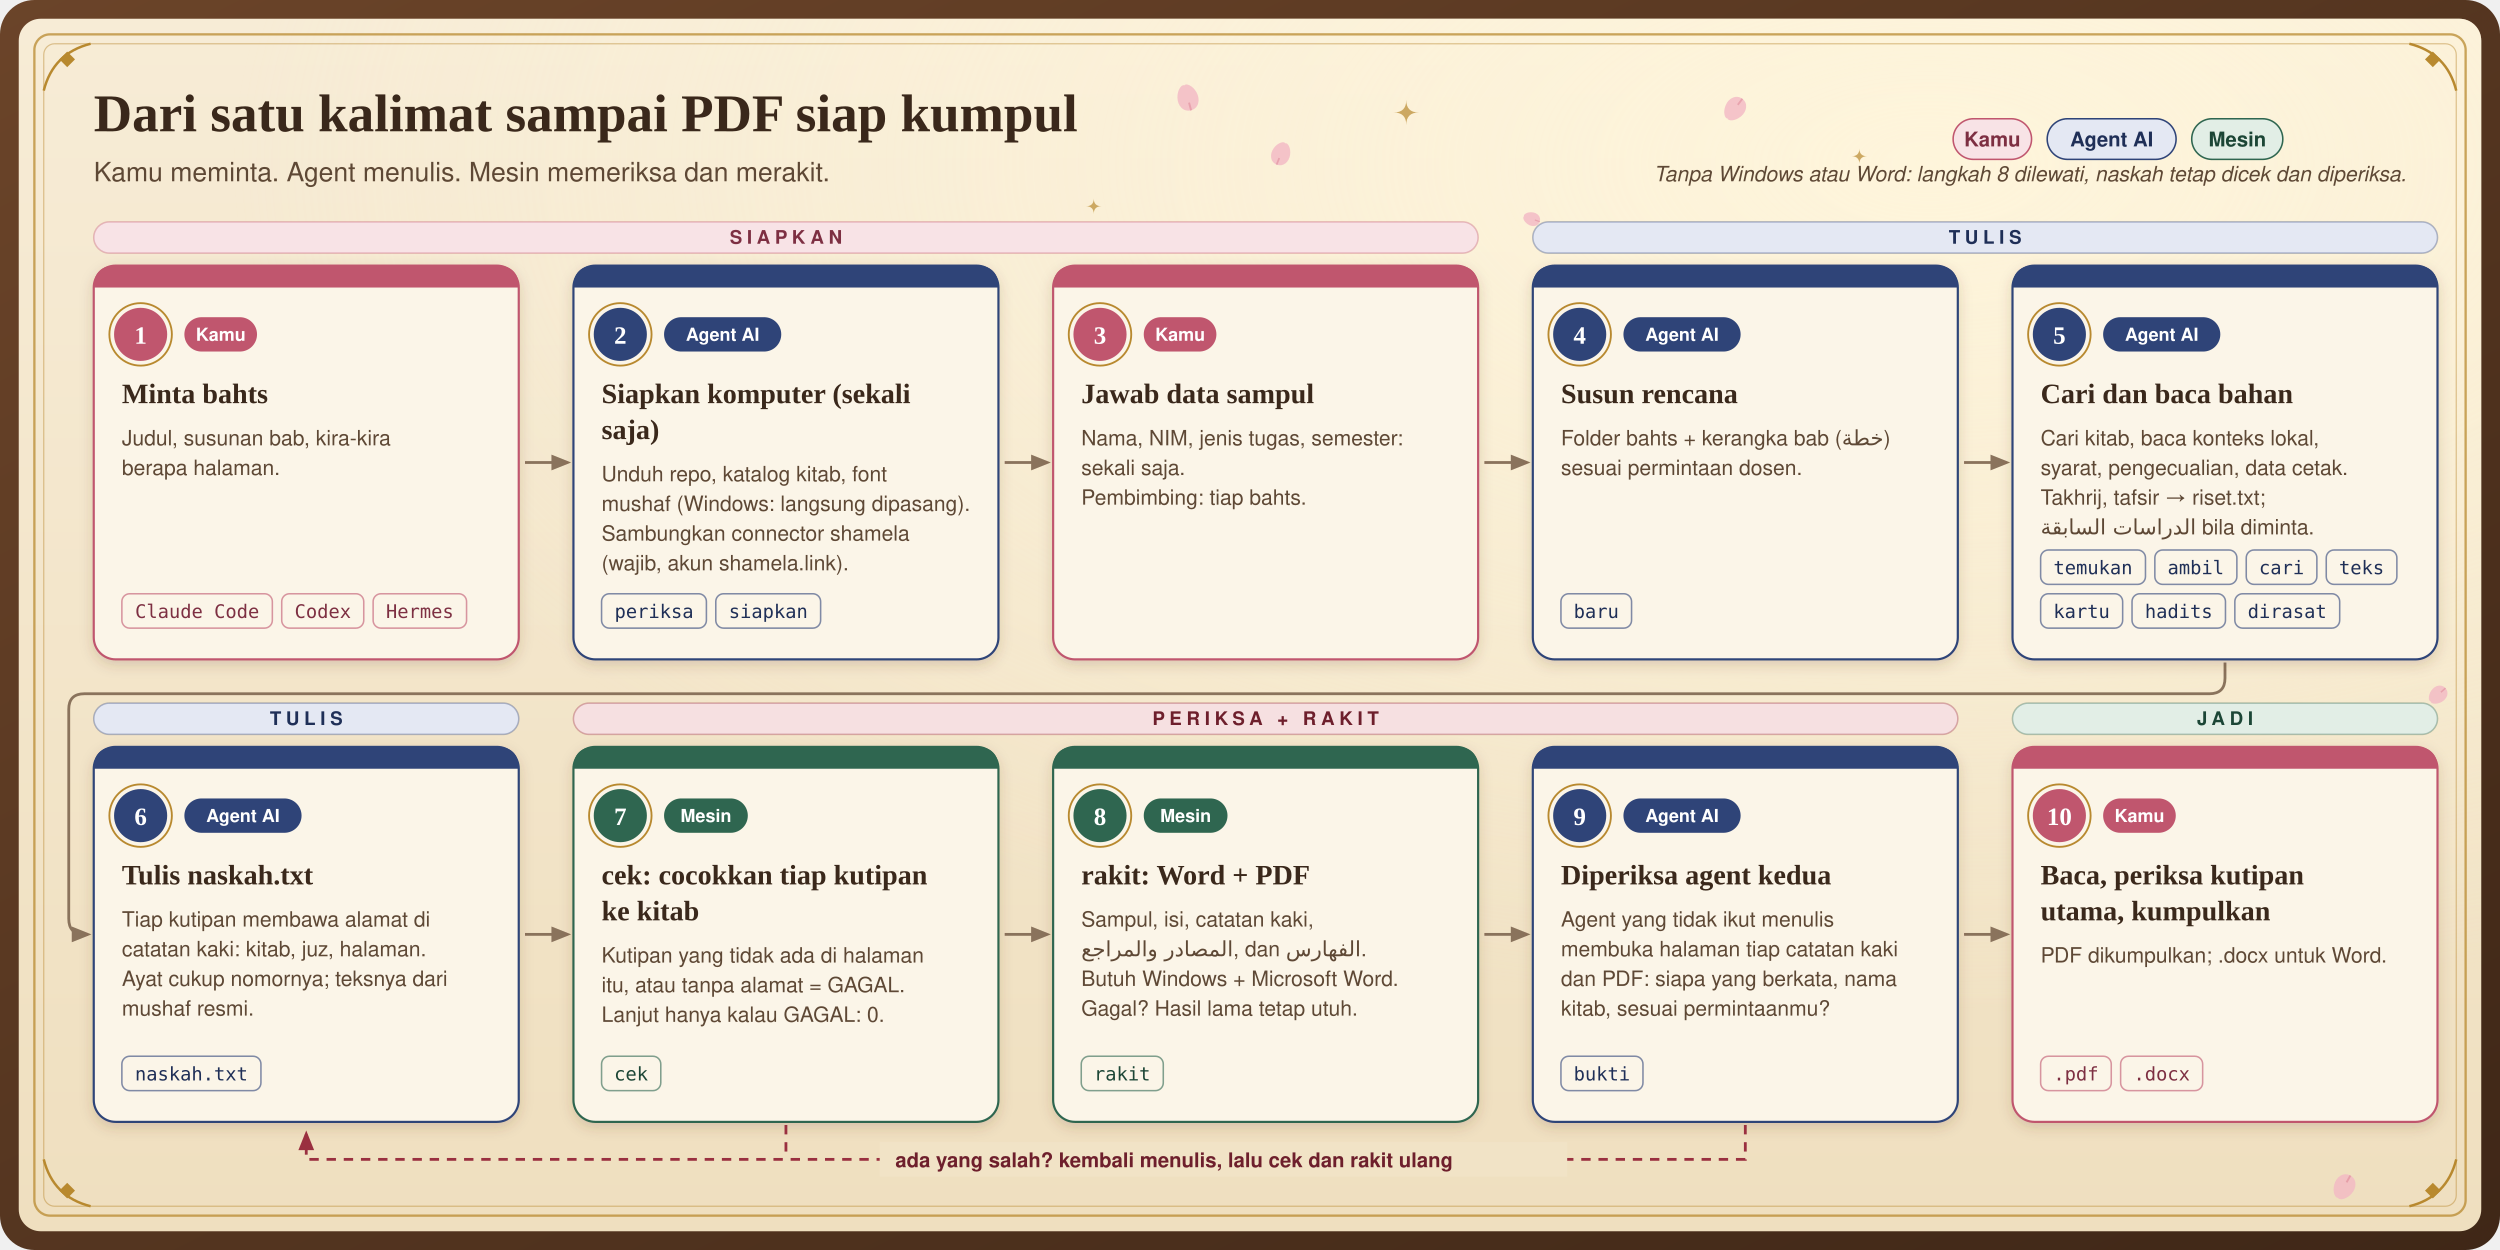
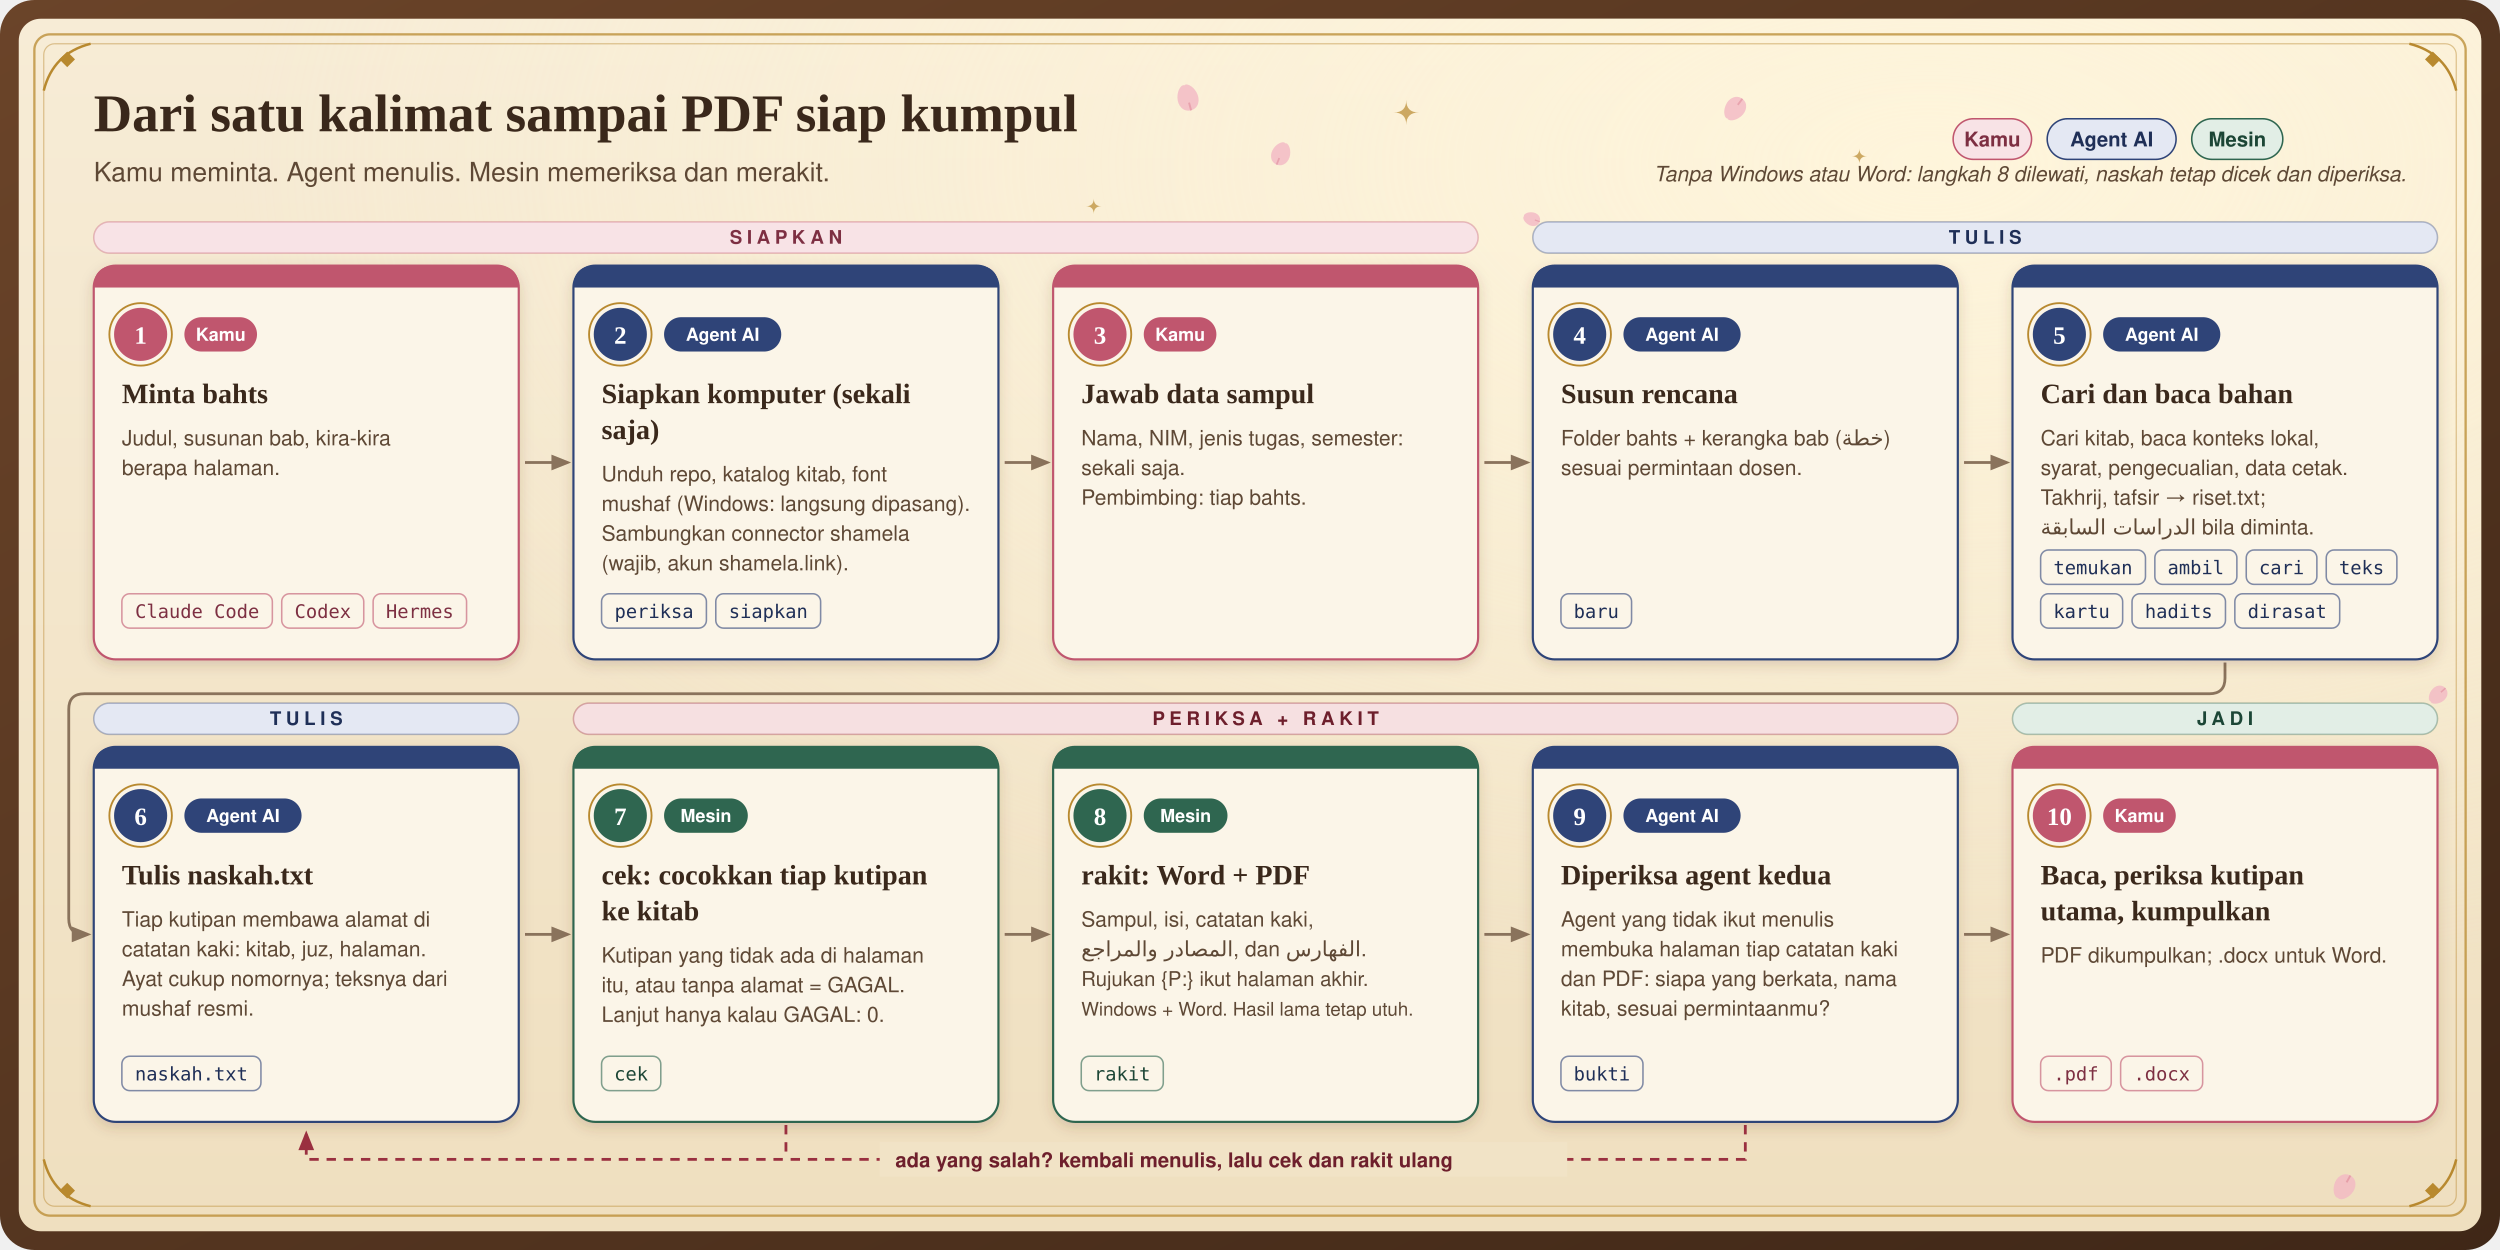
<svg xmlns="http://www.w3.org/2000/svg" viewBox="0 0 1600 800" width="1600" height="800" role="img" font-family="Segoe UI, Helvetica, Arial, sans-serif">
  <defs>
    <linearGradient id="kertas" x1="0" y1="0" x2="0" y2="1">
      <stop offset="0" stop-color="#f7ecd6" />
      <stop offset="1" stop-color="#efdfbf" />
    </linearGradient>
    <radialGradient id="sinar" cx="0.78" cy="0.12" r="0.7">
      <stop offset="0" stop-color="#fff6dc" stop-opacity="0.9" />
      <stop offset="1" stop-color="#fff6dc" stop-opacity="0" />
    </radialGradient>
    <linearGradient id="kayu" x1="0" y1="0" x2="1" y2="1">
      <stop offset="0" stop-color="#6b4429" />
      <stop offset="1" stop-color="#3f2717" />
    </linearGradient>
    <filter id="bayang" x="-5%" y="-5%" width="110%" height="120%">
      <feDropShadow dx="0" dy="3" stdDeviation="4" flood-color="#5a3a1e" flood-opacity="0.18" />
    </filter>
    <marker id="p" viewBox="0 0 10 10" refX="8" refY="5" markerWidth="7" markerHeight="7" orient="auto">
      <path d="M0 1L10 5L0 9z" fill="#8a735c" />
    </marker>
    <marker id="pm" viewBox="0 0 10 10" refX="8" refY="5" markerWidth="7" markerHeight="7" orient="auto">
      <path d="M0 1L10 5L0 9z" fill="#9a3040" />
    </marker>
    <marker id="pg" viewBox="0 0 10 10" refX="8" refY="5" markerWidth="7" markerHeight="7" orient="auto">
      <path d="M0 1L10 5L0 9z" fill="#b8892f" />
    </marker>
  </defs>
  <rect width="1600" height="800" rx="22" fill="url(#kayu)" />
  <rect x="12" y="12" width="1576" height="776" rx="14" fill="url(#kertas)" />
  <rect x="12" y="12" width="1576" height="776" rx="14" fill="url(#sinar)" />
  <rect x="22" y="22" width="1556" height="756" rx="10" fill="none" stroke="#b8892f" stroke-width="1.5" stroke-opacity="0.75" />
  <rect x="28" y="28" width="1544" height="744" rx="7" fill="none" stroke="#b8892f" stroke-width="0.8" stroke-opacity="0.45" />
  <path d="M28 58Q34 34 58 28" fill="none" stroke="#b8892f" stroke-width="1.6" />
  <path d="M38 38l5 -5l5 5l-5 5z" fill="#b8892f" />
  <path d="M1572 58Q1566 34 1542 28" fill="none" stroke="#b8892f" stroke-width="1.6" />
  <path d="M1562 38l-5 -5l-5 5l5 5z" fill="#b8892f" />
  <path d="M28 742Q34 766 58 772" fill="none" stroke="#b8892f" stroke-width="1.6" />
  <path d="M38 762l5 5l5 -5l-5 -5z" fill="#b8892f" />
  <path d="M1572 742Q1566 766 1542 772" fill="none" stroke="#b8892f" stroke-width="1.6" />
  <path d="M1562 762l-5 5l-5 -5l5 -5z" fill="#b8892f" />
  <text x="60" y="84" font-size="34" font-weight="700" font-family="Georgia, 'Times New Roman', serif" fill="#3a281b">Dari satu kalimat sampai PDF siap kumpul</text>
  <text x="60" y="116" font-size="17" fill="#5e4835">Kamu meminta. Agent menulis. Mesin memeriksa dan merakit.</text>
  <rect x="1250.0" y="76" width="50.2" height="26" rx="13.0" fill="#f8e3e6" stroke="#c0566e" />
  <text x="1275.1" y="93.7" font-size="13" font-weight="700" fill="#7d2f42" text-anchor="middle">Kamu</text>
  <rect x="1310.2" y="76" width="82.5" height="26" rx="13.0" fill="#e4e8f3" stroke="#2f4478" />
  <text x="1351.5" y="93.7" font-size="13" font-weight="700" fill="#1f2f57" text-anchor="middle">Agent AI</text>
  <rect x="1402.7" y="76" width="58.3" height="26" rx="13.0" fill="#e2eee6" stroke="#2f6650" />
  <text x="1431.9" y="93.7" font-size="13" font-weight="700" fill="#1c4636" text-anchor="middle">Mesin</text>
  <rect x="60" y="142" width="886" height="20" rx="10" fill="#f8e3e6" />
  <rect x="60" y="142" width="886" height="20" rx="10" fill="none" stroke="#c0566e" stroke-opacity="0.35" />
  <text x="503.0" y="156" font-size="12" font-weight="700" letter-spacing="3" fill="#7d2f42" text-anchor="middle">SIAPKAN</text>
  <rect x="981" y="142" width="579" height="20" rx="10" fill="#e4e8f3" />
  <rect x="981" y="142" width="579" height="20" rx="10" fill="none" stroke="#2f4478" stroke-opacity="0.35" />
  <text x="1270.5" y="156" font-size="12" font-weight="700" letter-spacing="3" fill="#1f2f57" text-anchor="middle">TULIS</text>
  <rect x="60" y="450" width="272" height="20" rx="10" fill="#e4e8f3" />
  <rect x="60" y="450" width="272" height="20" rx="10" fill="none" stroke="#2f4478" stroke-opacity="0.35" />
  <text x="196.0" y="464" font-size="12" font-weight="700" letter-spacing="3" fill="#1f2f57" text-anchor="middle">TULIS</text>
  <rect x="367" y="450" width="886" height="20" rx="10" fill="#f6e0e1" />
  <rect x="367" y="450" width="886" height="20" rx="10" fill="none" stroke="#9a3040" stroke-opacity="0.35" />
  <text x="810.0" y="464" font-size="12" font-weight="700" letter-spacing="3" fill="#6e1f2c" text-anchor="middle">PERIKSA + RAKIT</text>
  <rect x="1288" y="450" width="272" height="20" rx="10" fill="#e2eee6" />
  <rect x="1288" y="450" width="272" height="20" rx="10" fill="none" stroke="#2f6650" stroke-opacity="0.35" />
  <text x="1424.0" y="464" font-size="12" font-weight="700" letter-spacing="3" fill="#1c4636" text-anchor="middle">JADI</text>
  <path d="M336 296.0H363" stroke="#8a735c" stroke-width="1.8" fill="none" marker-end="url(#p)" />
  <path d="M643 296.0H670" stroke="#8a735c" stroke-width="1.8" fill="none" marker-end="url(#p)" />
  <path d="M950 296.0H977" stroke="#8a735c" stroke-width="1.8" fill="none" marker-end="url(#p)" />
  <path d="M1257 296.0H1284" stroke="#8a735c" stroke-width="1.8" fill="none" marker-end="url(#p)" />
  <path d="M1424.0 424V434Q1424.0 444 1414.0 444H54Q44 444 44 454V588.0Q44 598.0 54 598.0H56" stroke="#8a735c" stroke-width="1.8" fill="none" marker-end="url(#p)" />
  <path d="M336 598.0H363" stroke="#8a735c" stroke-width="1.8" fill="none" marker-end="url(#p)" />
  <path d="M643 598.0H670" stroke="#8a735c" stroke-width="1.8" fill="none" marker-end="url(#p)" />
  <path d="M950 598.0H977" stroke="#8a735c" stroke-width="1.8" fill="none" marker-end="url(#p)" />
  <path d="M1257 598.0H1284" stroke="#8a735c" stroke-width="1.8" fill="none" marker-end="url(#p)" />
  <rect x="60" y="170" width="272" height="252" rx="14" fill="#fbf5e8" stroke="#c0566e" stroke-width="1.4" filter="url(#bayang)" />
  <path d="M60 184Q60 170 74 170H318Q332 170 332 184Z" fill="#c0566e" />
  <circle cx="90" cy="214" r="17" fill="#c0566e" />
  <circle cx="90" cy="214" r="20" fill="none" stroke="#b8892f" stroke-width="1.2" />
  <text x="90" y="220" font-size="16" font-weight="700" font-family="Georgia, 'Times New Roman', serif" fill="#fff" text-anchor="middle">1</text>
  <rect x="118.0" y="203" width="46.5" height="22" rx="11.0" fill="#c0566e" />
  <text x="141.3" y="218.1" font-size="11.5" font-weight="700" fill="#fff" text-anchor="middle">Kamu</text>
  <text x="78" y="258" font-size="18" font-weight="700" font-family="Georgia, 'Times New Roman', serif" fill="#3a281b">Minta bahts</text>
  <text x="78" y="285" font-size="13.5" fill="#5e4835">Judul, susunan bab, kira-kira</text>
  <text x="78" y="304" font-size="13.5" fill="#5e4835">berapa halaman.</text>
  <rect x="78.0" y="380" width="96.3" height="22" rx="5" fill="#fbf5e8" stroke="#c0566e" stroke-opacity="0.6" />
  <text x="126.2" y="395.5" font-size="12" font-family="Consolas, Menlo, monospace" fill="#7d2f42" text-anchor="middle">Claude Code</text>
  <rect x="180.3" y="380" width="52.5" height="22" rx="5" fill="#fbf5e8" stroke="#c0566e" stroke-opacity="0.6" />
  <text x="206.6" y="395.5" font-size="12" font-family="Consolas, Menlo, monospace" fill="#7d2f42" text-anchor="middle">Codex</text>
  <rect x="238.8" y="380" width="59.8" height="22" rx="5" fill="#fbf5e8" stroke="#c0566e" stroke-opacity="0.6" />
  <text x="268.7" y="395.5" font-size="12" font-family="Consolas, Menlo, monospace" fill="#7d2f42" text-anchor="middle">Hermes</text>
  <rect x="367" y="170" width="272" height="252" rx="14" fill="#fbf5e8" stroke="#2f4478" stroke-width="1.4" filter="url(#bayang)" />
  <path d="M367 184Q367 170 381 170H625Q639 170 639 184Z" fill="#2f4478" />
  <circle cx="397" cy="214" r="17" fill="#2f4478" />
  <circle cx="397" cy="214" r="20" fill="none" stroke="#b8892f" stroke-width="1.2" />
  <text x="397" y="220" font-size="16" font-weight="700" font-family="Georgia, 'Times New Roman', serif" fill="#fff" text-anchor="middle">2</text>
  <rect x="425.0" y="203" width="75.0" height="22" rx="11.0" fill="#2f4478" />
  <text x="462.5" y="218.1" font-size="11.5" font-weight="700" fill="#fff" text-anchor="middle">Agent AI</text>
  <text x="385" y="258" font-size="18" font-weight="700" font-family="Georgia, 'Times New Roman', serif" fill="#3a281b">Siapkan komputer (sekali</text>
  <text x="385" y="281" font-size="18" font-weight="700" font-family="Georgia, 'Times New Roman', serif" fill="#3a281b">saja)</text>
  <text x="385" y="308" font-size="13.5" fill="#5e4835">Unduh repo, katalog kitab, font</text>
  <text x="385" y="327" font-size="13.5" fill="#5e4835">mushaf (Windows: langsung dipasang).</text>
  <text x="385" y="346" font-size="13.5" fill="#5e4835">Sambungkan connector shamela</text>
  <text x="385" y="365" font-size="13.5" fill="#5e4835">(wajib, akun shamela.link).</text>
  <rect x="385.0" y="380" width="67.1" height="22" rx="5" fill="#fbf5e8" stroke="#2f4478" stroke-opacity="0.6" />
  <text x="418.6" y="395.5" font-size="12" font-family="Consolas, Menlo, monospace" fill="#1f2f57" text-anchor="middle">periksa</text>
  <rect x="458.1" y="380" width="67.1" height="22" rx="5" fill="#fbf5e8" stroke="#2f4478" stroke-opacity="0.6" />
  <text x="491.7" y="395.5" font-size="12" font-family="Consolas, Menlo, monospace" fill="#1f2f57" text-anchor="middle">siapkan</text>
  <rect x="674" y="170" width="272" height="252" rx="14" fill="#fbf5e8" stroke="#c0566e" stroke-width="1.4" filter="url(#bayang)" />
  <path d="M674 184Q674 170 688 170H932Q946 170 946 184Z" fill="#c0566e" />
  <circle cx="704" cy="214" r="17" fill="#c0566e" />
  <circle cx="704" cy="214" r="20" fill="none" stroke="#b8892f" stroke-width="1.2" />
  <text x="704" y="220" font-size="16" font-weight="700" font-family="Georgia, 'Times New Roman', serif" fill="#fff" text-anchor="middle">3</text>
  <rect x="732.0" y="203" width="46.5" height="22" rx="11.0" fill="#c0566e" />
  <text x="755.3" y="218.1" font-size="11.5" font-weight="700" fill="#fff" text-anchor="middle">Kamu</text>
  <text x="692" y="258" font-size="18" font-weight="700" font-family="Georgia, 'Times New Roman', serif" fill="#3a281b">Jawab data sampul</text>
  <text x="692" y="285" font-size="13.5" fill="#5e4835">Nama, NIM, jenis tugas, semester:</text>
  <text x="692" y="304" font-size="13.5" fill="#5e4835">sekali saja.</text>
  <text x="692" y="323" font-size="13.5" fill="#5e4835">Pembimbing: tiap bahts.</text>
  <rect x="981" y="170" width="272" height="252" rx="14" fill="#fbf5e8" stroke="#2f4478" stroke-width="1.4" filter="url(#bayang)" />
  <path d="M981 184Q981 170 995 170H1239Q1253 170 1253 184Z" fill="#2f4478" />
  <circle cx="1011" cy="214" r="17" fill="#2f4478" />
  <circle cx="1011" cy="214" r="20" fill="none" stroke="#b8892f" stroke-width="1.2" />
  <text x="1011" y="220" font-size="16" font-weight="700" font-family="Georgia, 'Times New Roman', serif" fill="#fff" text-anchor="middle">4</text>
  <rect x="1039.0" y="203" width="75.0" height="22" rx="11.0" fill="#2f4478" />
  <text x="1076.5" y="218.1" font-size="11.5" font-weight="700" fill="#fff" text-anchor="middle">Agent AI</text>
  <text x="999" y="258" font-size="18" font-weight="700" font-family="Georgia, 'Times New Roman', serif" fill="#3a281b">Susun rencana</text>
  <text x="999" y="285" font-size="13.5" fill="#5e4835">Folder bahts + kerangka bab (خطة)</text>
  <text x="999" y="304" font-size="13.5" fill="#5e4835">sesuai permintaan dosen.</text>
  <rect x="999.0" y="380" width="45.2" height="22" rx="5" fill="#fbf5e8" stroke="#2f4478" stroke-opacity="0.6" />
  <text x="1021.6" y="395.5" font-size="12" font-family="Consolas, Menlo, monospace" fill="#1f2f57" text-anchor="middle">baru</text>
  <rect x="1288" y="170" width="272" height="252" rx="14" fill="#fbf5e8" stroke="#2f4478" stroke-width="1.4" filter="url(#bayang)" />
  <path d="M1288 184Q1288 170 1302 170H1546Q1560 170 1560 184Z" fill="#2f4478" />
  <circle cx="1318" cy="214" r="17" fill="#2f4478" />
  <circle cx="1318" cy="214" r="20" fill="none" stroke="#b8892f" stroke-width="1.2" />
  <text x="1318" y="220" font-size="16" font-weight="700" font-family="Georgia, 'Times New Roman', serif" fill="#fff" text-anchor="middle">5</text>
  <rect x="1346.0" y="203" width="75.0" height="22" rx="11.0" fill="#2f4478" />
  <text x="1383.5" y="218.1" font-size="11.5" font-weight="700" fill="#fff" text-anchor="middle">Agent AI</text>
  <text x="1306" y="258" font-size="18" font-weight="700" font-family="Georgia, 'Times New Roman', serif" fill="#3a281b">Cari dan baca bahan</text>
  <text x="1306" y="285" font-size="13.5" fill="#5e4835">Cari kitab, baca konteks lokal,</text>
  <text x="1306" y="304" font-size="13.5" fill="#5e4835">syarat, pengecualian, data cetak.</text>
  <text x="1306" y="323" font-size="13.5" fill="#5e4835">Takhrij, tafsir → riset.txt;</text>
  <text x="1306" y="342" font-size="13.5" fill="#5e4835">الدراسات السابقة bila diminta.</text>
  <rect x="1306.0" y="352" width="67.1" height="22" rx="5" fill="#fbf5e8" stroke="#2f4478" stroke-opacity="0.6" />
  <text x="1339.5" y="367.5" font-size="12" font-family="Consolas, Menlo, monospace" fill="#1f2f57" text-anchor="middle">temukan</text>
  <rect x="1379.1" y="352" width="52.5" height="22" rx="5" fill="#fbf5e8" stroke="#2f4478" stroke-opacity="0.6" />
  <text x="1405.3" y="367.5" font-size="12" font-family="Consolas, Menlo, monospace" fill="#1f2f57" text-anchor="middle">ambil</text>
  <rect x="1437.6" y="352" width="45.2" height="22" rx="5" fill="#fbf5e8" stroke="#2f4478" stroke-opacity="0.6" />
  <text x="1460.2" y="367.5" font-size="12" font-family="Consolas, Menlo, monospace" fill="#1f2f57" text-anchor="middle">cari</text>
  <rect x="1488.8" y="352" width="45.2" height="22" rx="5" fill="#fbf5e8" stroke="#2f4478" stroke-opacity="0.6" />
  <text x="1511.4" y="367.5" font-size="12" font-family="Consolas, Menlo, monospace" fill="#1f2f57" text-anchor="middle">teks</text>
  <rect x="1306.0" y="380" width="52.5" height="22" rx="5" fill="#fbf5e8" stroke="#2f4478" stroke-opacity="0.6" />
  <text x="1332.2" y="395.5" font-size="12" font-family="Consolas, Menlo, monospace" fill="#1f2f57" text-anchor="middle">kartu</text>
  <rect x="1364.5" y="380" width="59.8" height="22" rx="5" fill="#fbf5e8" stroke="#2f4478" stroke-opacity="0.6" />
  <text x="1394.4" y="395.5" font-size="12" font-family="Consolas, Menlo, monospace" fill="#1f2f57" text-anchor="middle">hadits</text>
  <rect x="1430.3" y="380" width="67.1" height="22" rx="5" fill="#fbf5e8" stroke="#2f4478" stroke-opacity="0.6" />
  <text x="1463.8" y="395.5" font-size="12" font-family="Consolas, Menlo, monospace" fill="#1f2f57" text-anchor="middle">dirasat</text>
  <rect x="60" y="478" width="272" height="240" rx="14" fill="#fbf5e8" stroke="#2f4478" stroke-width="1.4" filter="url(#bayang)" />
  <path d="M60 492Q60 478 74 478H318Q332 478 332 492Z" fill="#2f4478" />
  <circle cx="90" cy="522" r="17" fill="#2f4478" />
  <circle cx="90" cy="522" r="20" fill="none" stroke="#b8892f" stroke-width="1.2" />
  <text x="90" y="528" font-size="16" font-weight="700" font-family="Georgia, 'Times New Roman', serif" fill="#fff" text-anchor="middle">6</text>
  <rect x="118.0" y="511" width="75.0" height="22" rx="11.0" fill="#2f4478" />
  <text x="155.5" y="526.1" font-size="11.5" font-weight="700" fill="#fff" text-anchor="middle">Agent AI</text>
  <text x="78" y="566" font-size="18" font-weight="700" font-family="Georgia, 'Times New Roman', serif" fill="#3a281b">Tulis naskah.txt</text>
  <text x="78" y="593" font-size="13.5" fill="#5e4835">Tiap kutipan membawa alamat di</text>
  <text x="78" y="612" font-size="13.5" fill="#5e4835">catatan kaki: kitab, juz, halaman.</text>
  <text x="78" y="631" font-size="13.5" fill="#5e4835">Ayat cukup nomornya; teksnya dari</text>
  <text x="78" y="650" font-size="13.5" fill="#5e4835">mushaf resmi.</text>
  <rect x="78.0" y="676" width="89.0" height="22" rx="5" fill="#fbf5e8" stroke="#2f4478" stroke-opacity="0.6" />
  <text x="122.5" y="691.5" font-size="12" font-family="Consolas, Menlo, monospace" fill="#1f2f57" text-anchor="middle">naskah.txt</text>
  <rect x="367" y="478" width="272" height="240" rx="14" fill="#fbf5e8" stroke="#2f6650" stroke-width="1.4" filter="url(#bayang)" />
  <path d="M367 492Q367 478 381 478H625Q639 478 639 492Z" fill="#2f6650" />
  <circle cx="397" cy="522" r="17" fill="#2f6650" />
  <circle cx="397" cy="522" r="20" fill="none" stroke="#b8892f" stroke-width="1.2" />
  <text x="397" y="528" font-size="16" font-weight="700" font-family="Georgia, 'Times New Roman', serif" fill="#fff" text-anchor="middle">7</text>
  <rect x="425.0" y="511" width="53.6" height="22" rx="11.0" fill="#2f6650" />
  <text x="451.8" y="526.1" font-size="11.5" font-weight="700" fill="#fff" text-anchor="middle">Mesin</text>
  <text x="385" y="566" font-size="18" font-weight="700" font-family="Georgia, 'Times New Roman', serif" fill="#3a281b">cek: cocokkan tiap kutipan</text>
  <text x="385" y="589" font-size="18" font-weight="700" font-family="Georgia, 'Times New Roman', serif" fill="#3a281b">ke kitab</text>
  <text x="385" y="616" font-size="13.5" fill="#5e4835">Kutipan yang tidak ada di halaman</text>
  <text x="385" y="635" font-size="13.5" fill="#5e4835">itu, atau tanpa alamat = GAGAL.</text>
  <text x="385" y="654" font-size="13.5" fill="#5e4835">Lanjut hanya kalau GAGAL: 0.</text>
  <rect x="385.0" y="676" width="37.9" height="22" rx="5" fill="#fbf5e8" stroke="#2f6650" stroke-opacity="0.6" />
  <text x="403.9" y="691.5" font-size="12" font-family="Consolas, Menlo, monospace" fill="#1c4636" text-anchor="middle">cek</text>
  <rect x="674" y="478" width="272" height="240" rx="14" fill="#fbf5e8" stroke="#2f6650" stroke-width="1.4" filter="url(#bayang)" />
  <path d="M674 492Q674 478 688 478H932Q946 478 946 492Z" fill="#2f6650" />
  <circle cx="704" cy="522" r="17" fill="#2f6650" />
  <circle cx="704" cy="522" r="20" fill="none" stroke="#b8892f" stroke-width="1.2" />
  <text x="704" y="528" font-size="16" font-weight="700" font-family="Georgia, 'Times New Roman', serif" fill="#fff" text-anchor="middle">8</text>
  <rect x="732.0" y="511" width="53.6" height="22" rx="11.0" fill="#2f6650" />
  <text x="758.8" y="526.1" font-size="11.5" font-weight="700" fill="#fff" text-anchor="middle">Mesin</text>
  <text x="692" y="566" font-size="18" font-weight="700" font-family="Georgia, 'Times New Roman', serif" fill="#3a281b">rakit: Word + PDF</text>
  <text x="692" y="593" font-size="13.5" fill="#5e4835">Sampul, isi, catatan kaki,</text>
  <text x="692" y="612" font-size="13.5" fill="#5e4835">المصادر والمراجع, dan الفهارس.</text>
-   <text x="692" y="631" font-size="13.5" fill="#5e4835">Butuh Windows + Microsoft Word.</text>
-   <text x="692" y="650" font-size="13.5" fill="#5e4835">Gagal? Hasil lama tetap utuh.</text>
+   <text x="692" y="631" font-size="13" fill="#5e4835">Rujukan {P:} ikut halaman akhir.</text>
+   <text x="692" y="650" font-size="12" fill="#5e4835">Windows + Word. Hasil lama tetap utuh.</text>
  <rect x="692.0" y="676" width="52.5" height="22" rx="5" fill="#fbf5e8" stroke="#2f6650" stroke-opacity="0.6" />
  <text x="718.2" y="691.5" font-size="12" font-family="Consolas, Menlo, monospace" fill="#1c4636" text-anchor="middle">rakit</text>
  <rect x="981" y="478" width="272" height="240" rx="14" fill="#fbf5e8" stroke="#2f4478" stroke-width="1.4" filter="url(#bayang)" />
  <path d="M981 492Q981 478 995 478H1239Q1253 478 1253 492Z" fill="#2f4478" />
  <circle cx="1011" cy="522" r="17" fill="#2f4478" />
  <circle cx="1011" cy="522" r="20" fill="none" stroke="#b8892f" stroke-width="1.2" />
  <text x="1011" y="528" font-size="16" font-weight="700" font-family="Georgia, 'Times New Roman', serif" fill="#fff" text-anchor="middle">9</text>
  <rect x="1039.0" y="511" width="75.0" height="22" rx="11.0" fill="#2f4478" />
  <text x="1076.5" y="526.1" font-size="11.5" font-weight="700" fill="#fff" text-anchor="middle">Agent AI</text>
  <text x="999" y="566" font-size="18" font-weight="700" font-family="Georgia, 'Times New Roman', serif" fill="#3a281b">Diperiksa agent kedua</text>
  <text x="999" y="593" font-size="13.5" fill="#5e4835">Agent yang tidak ikut menulis</text>
  <text x="999" y="612" font-size="13.5" fill="#5e4835">membuka halaman tiap catatan kaki</text>
  <text x="999" y="631" font-size="13.5" fill="#5e4835">dan PDF: siapa yang berkata, nama</text>
  <text x="999" y="650" font-size="13.5" fill="#5e4835">kitab, sesuai permintaanmu?</text>
  <rect x="999.0" y="676" width="52.5" height="22" rx="5" fill="#fbf5e8" stroke="#2f4478" stroke-opacity="0.6" />
  <text x="1025.2" y="691.5" font-size="12" font-family="Consolas, Menlo, monospace" fill="#1f2f57" text-anchor="middle">bukti</text>
  <rect x="1288" y="478" width="272" height="240" rx="14" fill="#fbf5e8" stroke="#c0566e" stroke-width="1.4" filter="url(#bayang)" />
  <path d="M1288 492Q1288 478 1302 478H1546Q1560 478 1560 492Z" fill="#c0566e" />
  <circle cx="1318" cy="522" r="17" fill="#c0566e" />
  <circle cx="1318" cy="522" r="20" fill="none" stroke="#b8892f" stroke-width="1.2" />
  <text x="1318" y="528" font-size="16" font-weight="700" font-family="Georgia, 'Times New Roman', serif" fill="#fff" text-anchor="middle">10</text>
  <rect x="1346.0" y="511" width="46.5" height="22" rx="11.0" fill="#c0566e" />
  <text x="1369.3" y="526.1" font-size="11.5" font-weight="700" fill="#fff" text-anchor="middle">Kamu</text>
  <text x="1306" y="566" font-size="18" font-weight="700" font-family="Georgia, 'Times New Roman', serif" fill="#3a281b">Baca, periksa kutipan</text>
  <text x="1306" y="589" font-size="18" font-weight="700" font-family="Georgia, 'Times New Roman', serif" fill="#3a281b">utama, kumpulkan</text>
  <text x="1306" y="616" font-size="13.5" fill="#5e4835">PDF dikumpulkan; .docx untuk Word.</text>
  <rect x="1306.0" y="676" width="45.2" height="22" rx="5" fill="#fbf5e8" stroke="#c0566e" stroke-opacity="0.6" />
  <text x="1328.6" y="691.5" font-size="12" font-family="Consolas, Menlo, monospace" fill="#7d2f42" text-anchor="middle">.pdf</text>
  <rect x="1357.2" y="676" width="52.5" height="22" rx="5" fill="#fbf5e8" stroke="#c0566e" stroke-opacity="0.6" />
  <text x="1383.5" y="691.5" font-size="12" font-family="Consolas, Menlo, monospace" fill="#7d2f42" text-anchor="middle">.docx</text>
  <path d="M1117.0 720V742H196.0V726" stroke="#9a3040" stroke-width="1.8" fill="none" stroke-dasharray="6 5" marker-end="url(#pm)" />
  <path d="M503.0 720V742" stroke="#9a3040" stroke-width="1.8" fill="none" stroke-dasharray="6 5" />
  <rect x="563.0" y="731" width="440" height="22" fill="#f1e3c6" />
  <text x="573.0" y="747" font-size="13" font-weight="700" fill="#6e1f2c">ada yang salah? kembali menulis, lalu cek dan rakit ulang</text>
  <text x="1540" y="116" font-size="13.5" fill="#5e4835" text-anchor="end" font-style="italic">Tanpa Windows atau Word: langkah 8 dilewati, naskah tetap dicek dan diperiksa.</text>
  <g transform="translate(760 62) rotate(165) scale(1.27)" opacity="0.8">
    <path d="M0 -7C4 -7 6 -3 5 1C4 5 1 7 0 6C-1 7 -4 5 -5 1C-6 -3 -4 -7 0 -7Z" fill="#f2b8c4" />
    <path d="M0 -7L0 -3" stroke="#e48fa3" stroke-width="1" />
  </g>
  <g transform="translate(820 98) rotate(202) scale(1.13)" opacity="0.8">
    <path d="M0 -7C4 -7 6 -3 5 1C4 5 1 7 0 6C-1 7 -4 5 -5 1C-6 -3 -4 -7 0 -7Z" fill="#f2b8c4" />
    <path d="M0 -7L0 -3" stroke="#e48fa3" stroke-width="1" />
  </g>
  <g transform="translate(1110 70) rotate(37) scale(1.21)" opacity="0.8">
    <path d="M0 -7C4 -7 6 -3 5 1C4 5 1 7 0 6C-1 7 -4 5 -5 1C-6 -3 -4 -7 0 -7Z" fill="#f2b8c4" />
    <path d="M0 -7L0 -3" stroke="#e48fa3" stroke-width="1" />
  </g>
  <g transform="translate(1560 445) rotate(48) scale(0.98)" opacity="0.8">
    <path d="M0 -7C4 -7 6 -3 5 1C4 5 1 7 0 6C-1 7 -4 5 -5 1C-6 -3 -4 -7 0 -7Z" fill="#f2b8c4" />
    <path d="M0 -7L0 -3" stroke="#e48fa3" stroke-width="1" />
  </g>
  <g transform="translate(1500 760) rotate(29) scale(1.25)" opacity="0.8">
    <path d="M0 -7C4 -7 6 -3 5 1C4 5 1 7 0 6C-1 7 -4 5 -5 1C-6 -3 -4 -7 0 -7Z" fill="#f2b8c4" />
    <path d="M0 -7L0 -3" stroke="#e48fa3" stroke-width="1" />
  </g>
  <g transform="translate(980 140) rotate(109) scale(0.82)" opacity="0.8">
    <path d="M0 -7C4 -7 6 -3 5 1C4 5 1 7 0 6C-1 7 -4 5 -5 1C-6 -3 -4 -7 0 -7Z" fill="#f2b8c4" />
    <path d="M0 -7L0 -3" stroke="#e48fa3" stroke-width="1" />
  </g>
  <path d="M900 64Q900 72 908 72Q900 72 900 80Q900 72 892 72Q900 72 900 64Z" fill="#b8892f" opacity="0.7" />
  <path d="M1190 95Q1190 100 1195 100Q1190 100 1190 105Q1190 100 1185 100Q1190 100 1190 95Z" fill="#b8892f" opacity="0.7" />
  <path d="M700 127Q700 132 705 132Q700 132 700 137Q700 132 695 132Q700 132 700 127Z" fill="#b8892f" opacity="0.7" />
</svg>
